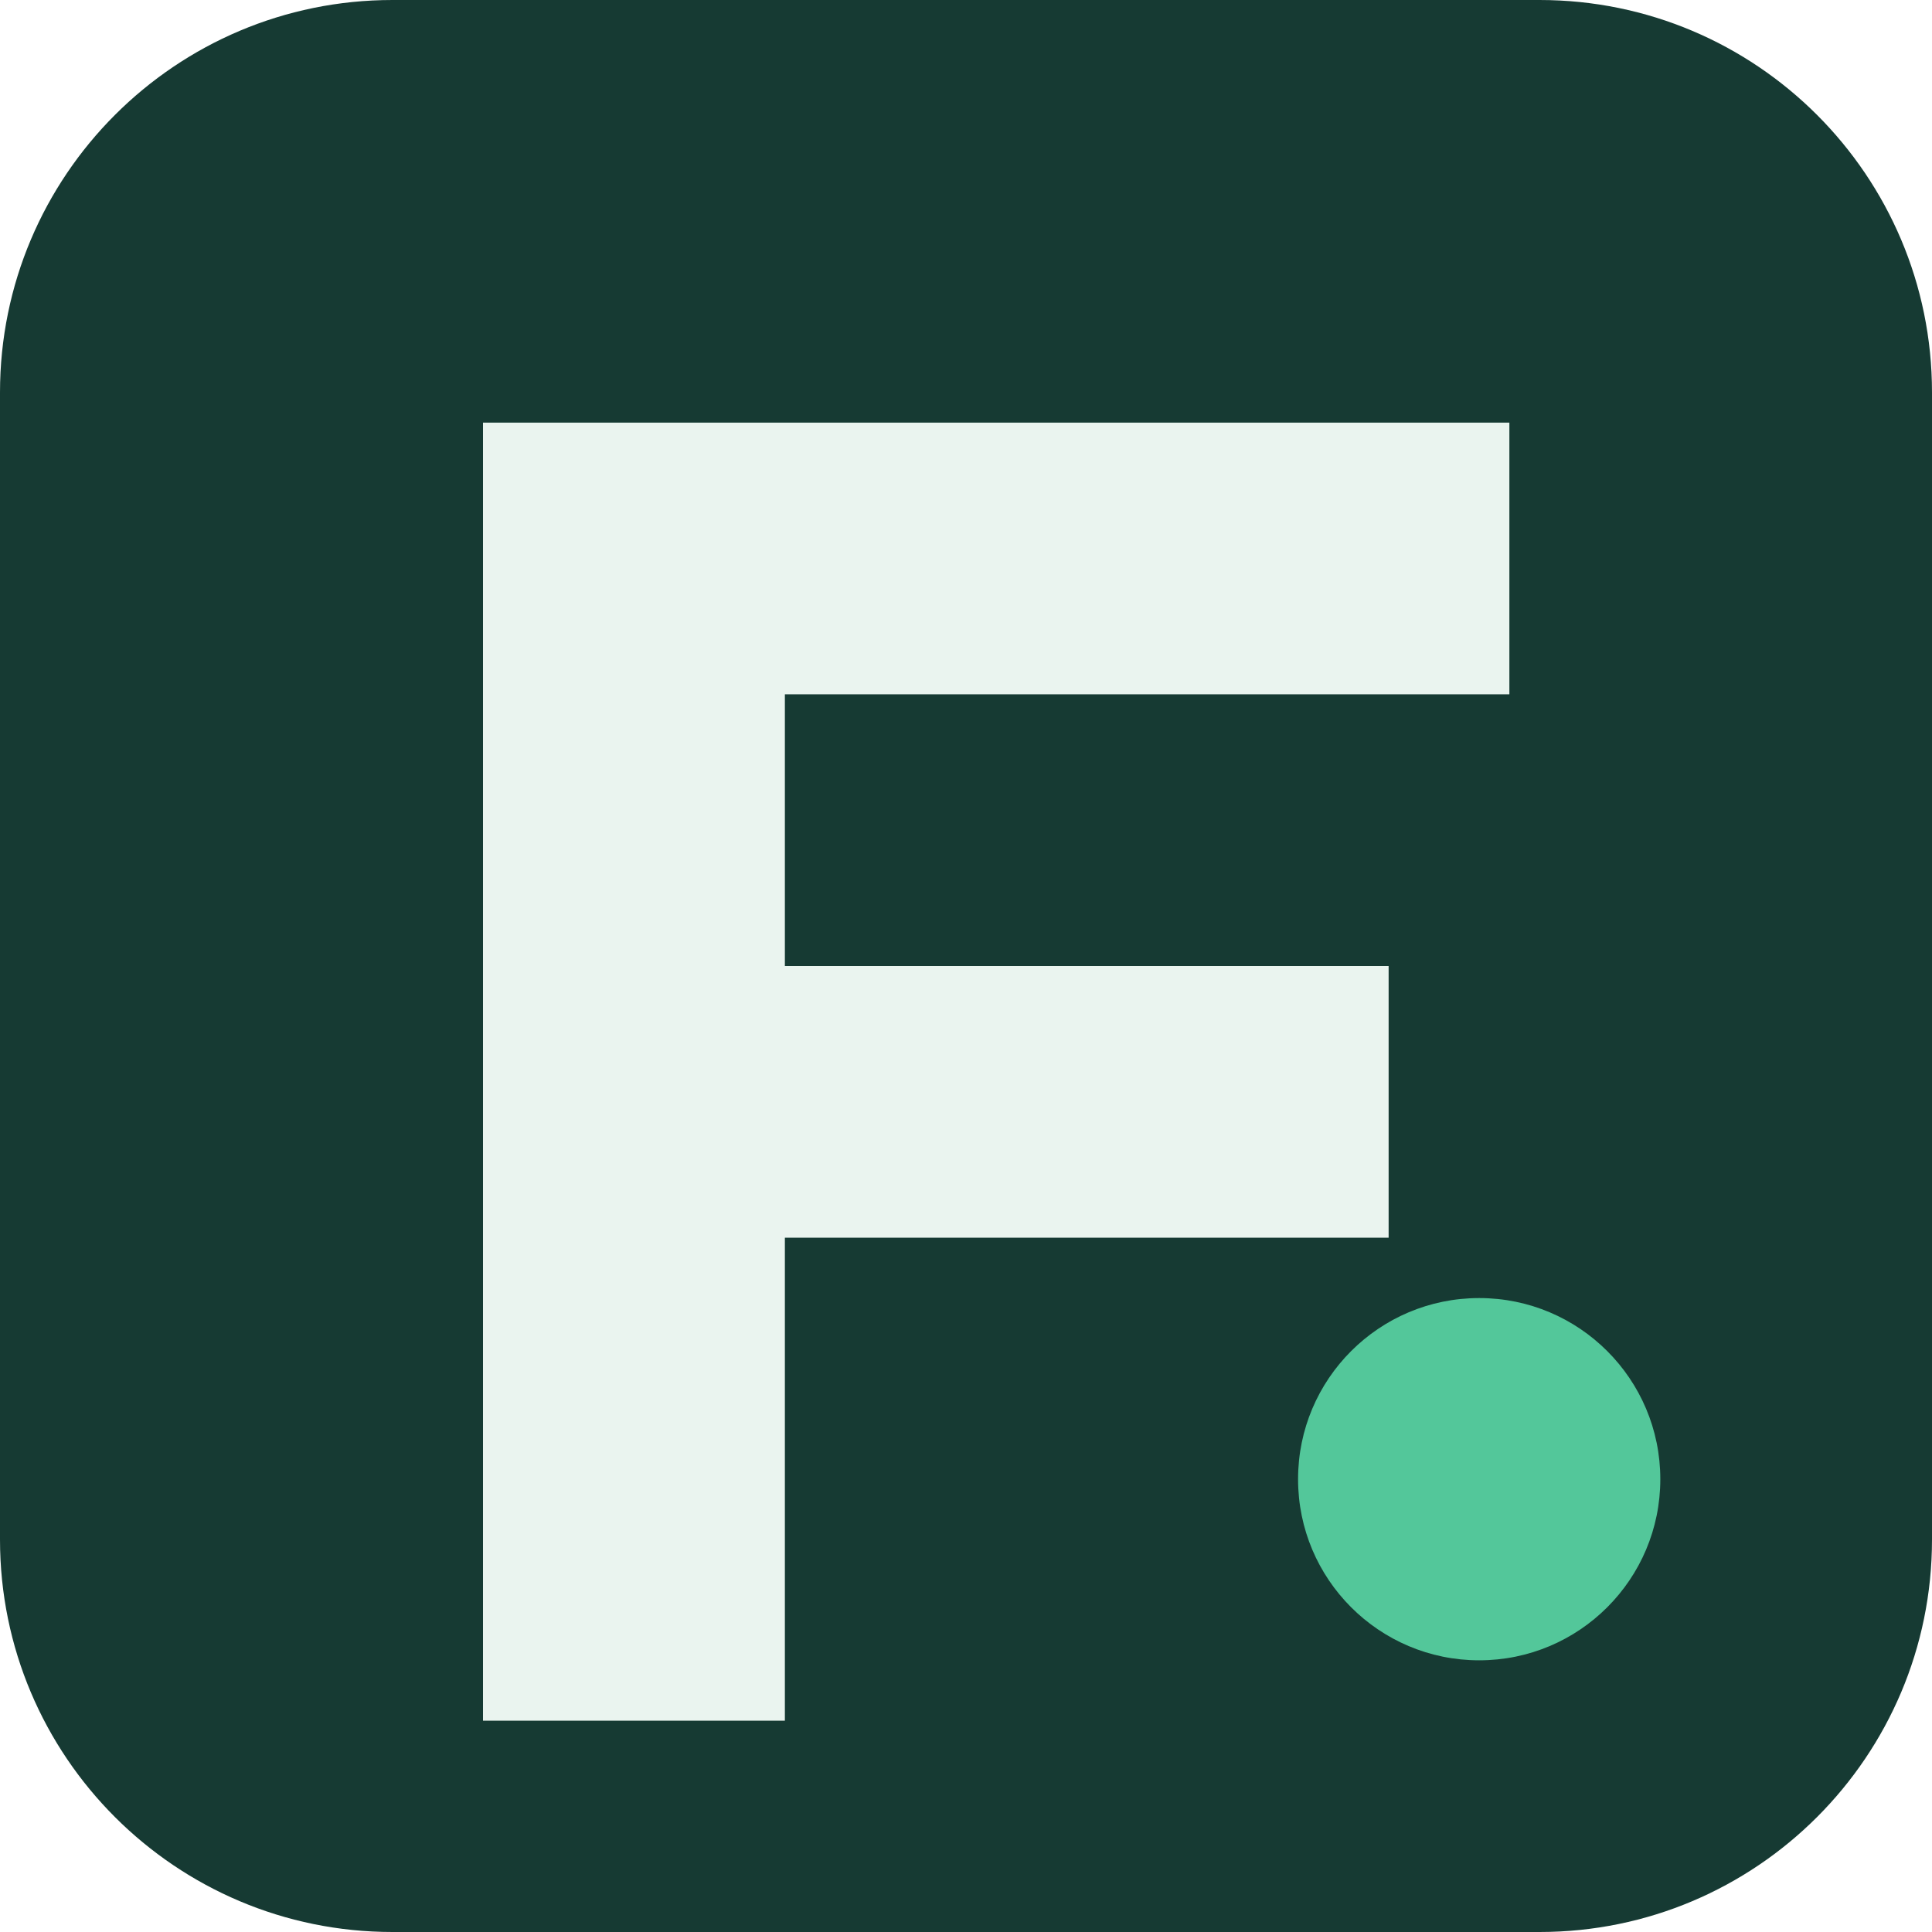
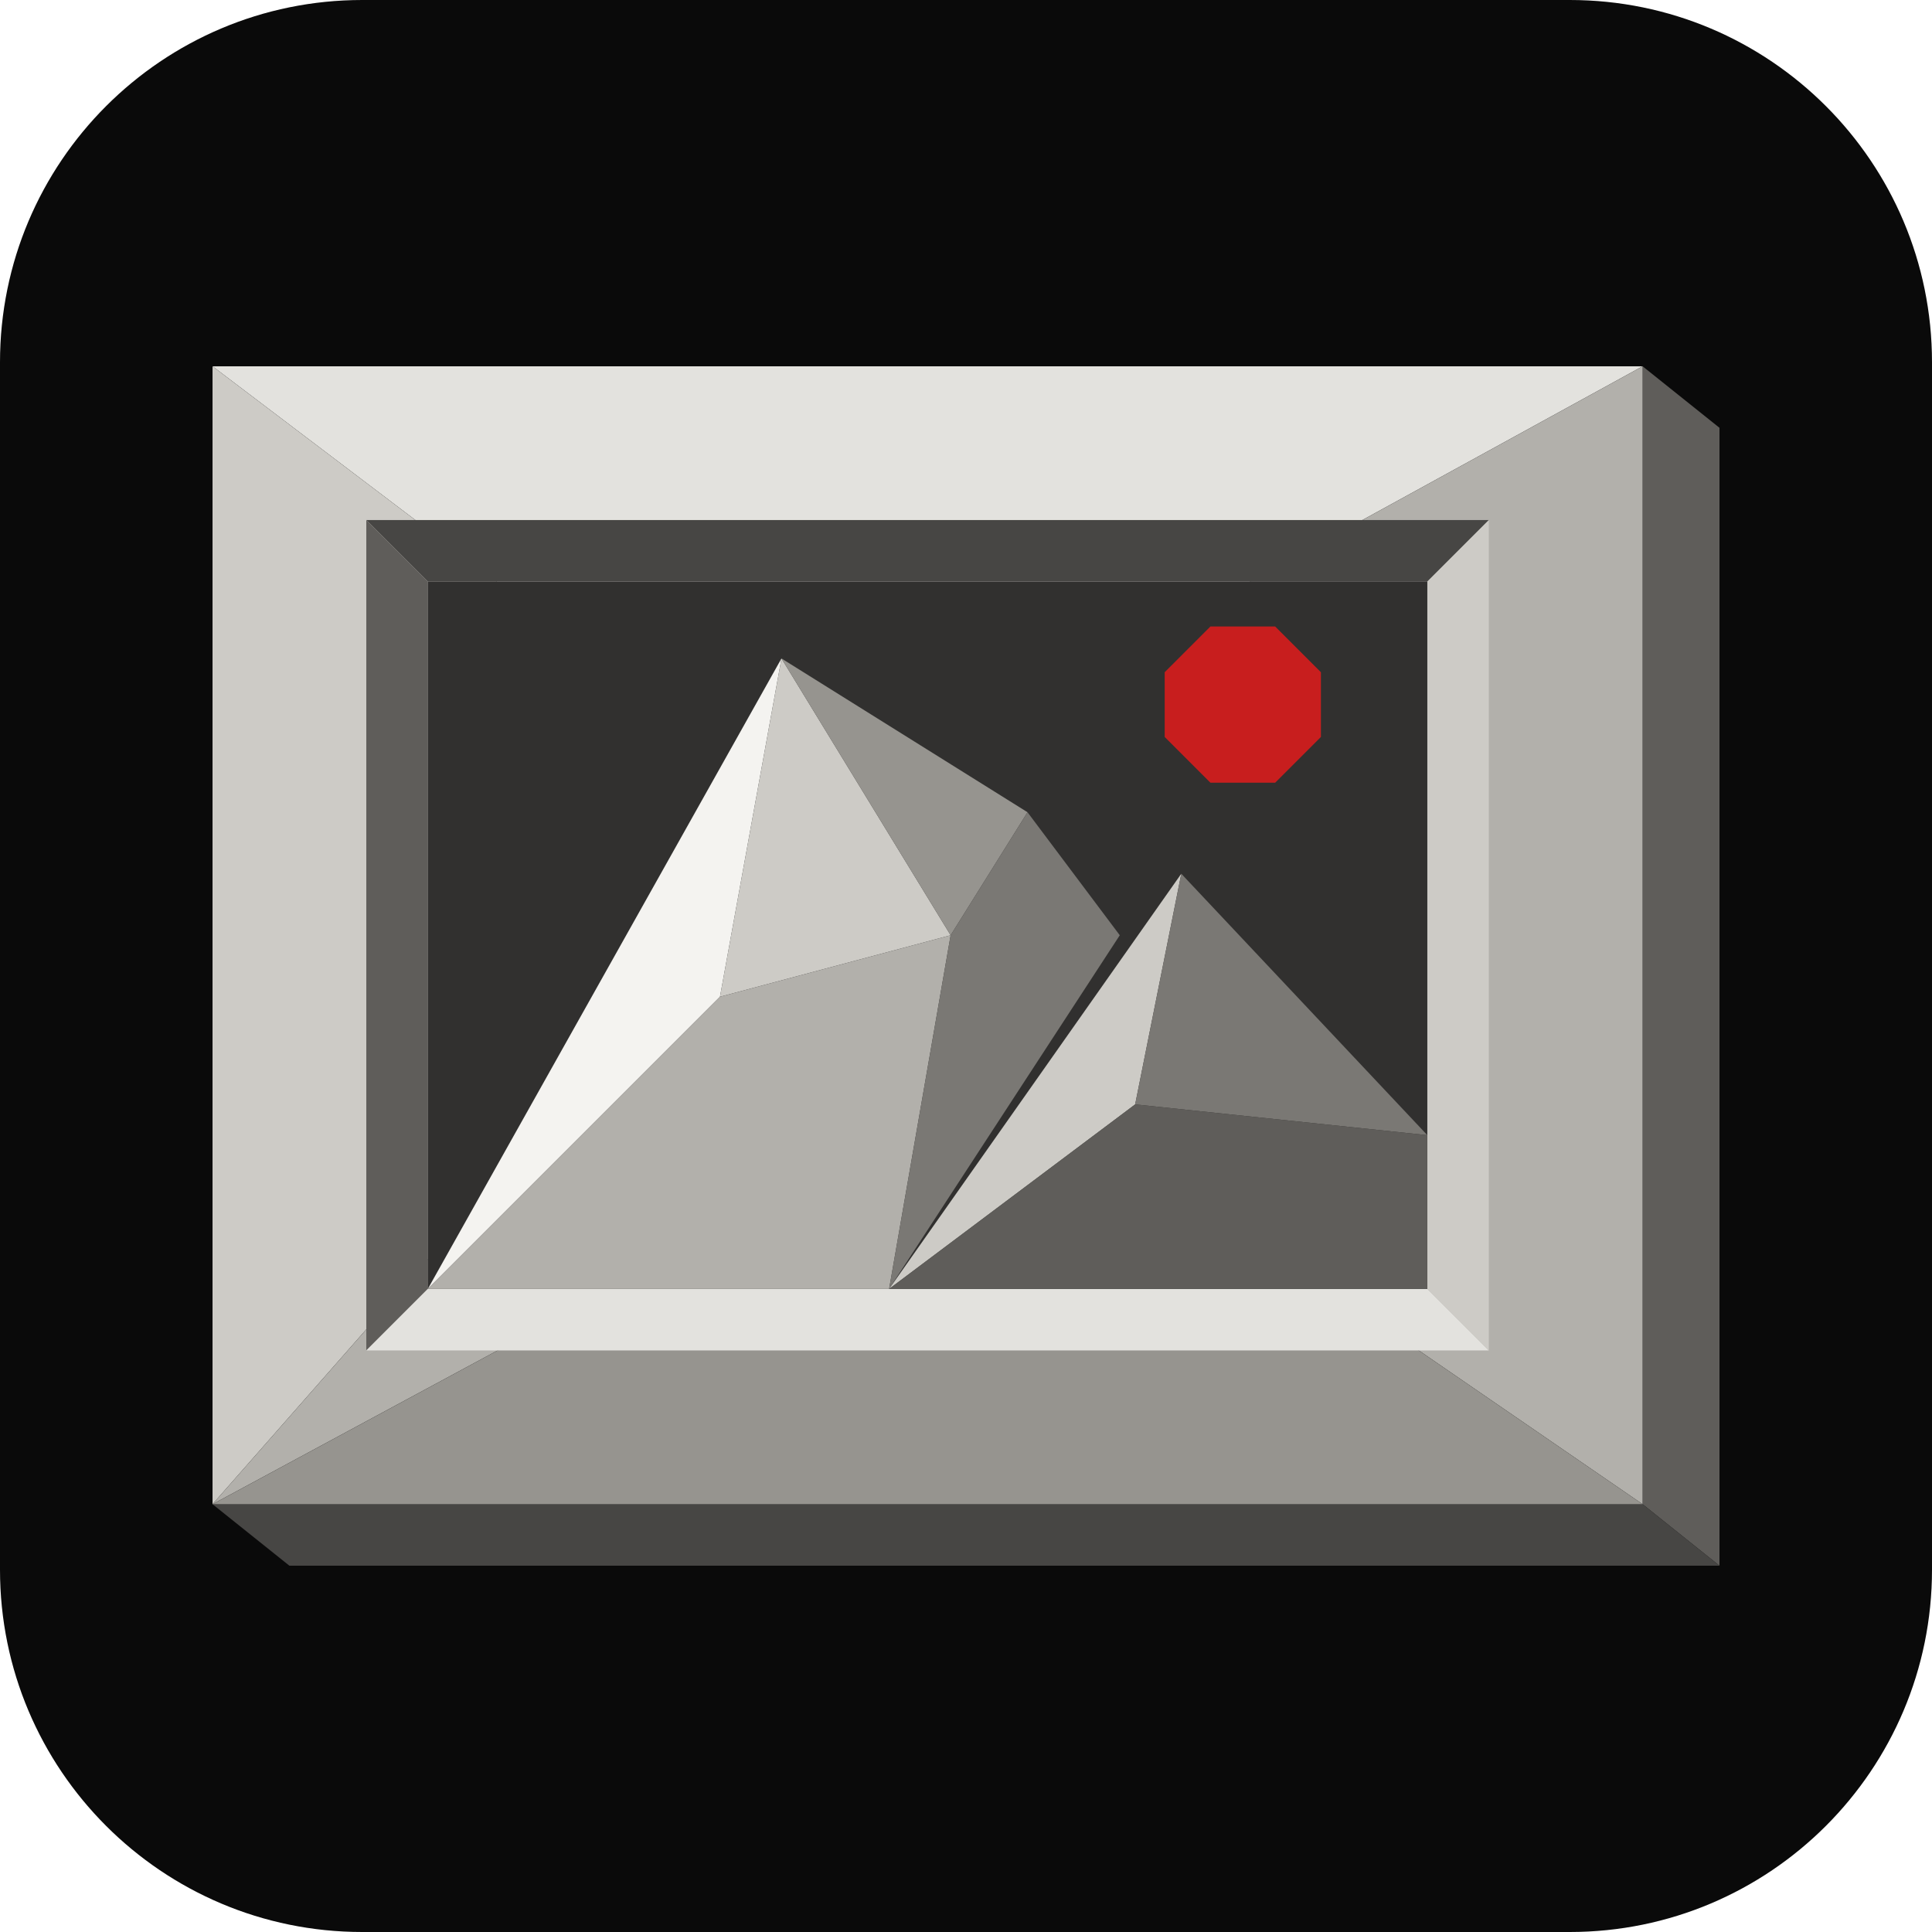
- <svg xmlns="http://www.w3.org/2000/svg" viewBox="0 0 512 512">
-   <rect width="512" height="512" rx="104" fill="#163a33" />
-   <path d="M128 112h272v72H208v72h160v72H208v128h-80z" fill="#eaf4ef" />
-   <circle cx="392" cy="392" r="48" fill="#53c79a" />
+ <svg xmlns="http://www.w3.org/2000/svg" width="1024" height="1024" viewBox="0 0 1024 1024">
+   <rect width="1024" height="1024" rx="192" fill="#0a0a0a" />
+   <g transform="translate(-9.61 -9.61) scale(4.0751)" stroke="none">
+     <polygon fill="#5F5D5A" points="216 50 226 58 226 206 216 198" />
+     <polygon fill="#474644" points="30 198 216 198 226 206 40 206" />
+     <polygon fill="#E3E2DE" points="30 50 216 50 216 50 108.1 109.2" />
+     <polygon fill="#CDCBC6" points="30 50 108.1 109.2 30 198" />
+     <polygon fill="#B2B0AB" points="108.1 109.2 134.2 141.8 30 198" />
+     <polygon fill="#B2B0AB" points="216 50 216 198 134.2 141.8 108.1 109.2" />
+     <polygon fill="#96948F" points="30 198 134.2 141.8 216 198" />
+     <polygon fill="#474644" points="50 70 196 70 188 78 58 78" />
+     <polygon fill="#5F5D5A" points="50 70 58 78 58 170 50 178" />
+     <polygon fill="#E3E2DE" points="50 178 58 170 188 170 196 178" />
+     <polygon fill="#CDCBC6" points="196 70 196 178 188 170 188 78" />
+     <polygon fill="#31302F" points="58 78 188 78 188 170 58 170" />
+     <polygon fill="#F4F3F0" points="104 88 96 132 58 170" />
+     <polygon fill="#CDCBC6" points="104 88 126 124 96 132" />
+     <polygon fill="#96948F" points="104 88 136 108 126 124" />
+     <polygon fill="#B2B0AB" points="96 132 126 124 118 170 58 170" />
+     <polygon fill="#7A7874" points="126 124 136 108 148 124 118 170" />
+     <polygon fill="#CDCBC6" points="156 116 150 146 118 170" />
+     <polygon fill="#7A7874" points="156 116 188 150 150 146" />
+     <polygon fill="#5F5D5A" points="150 146 188 150 188 170 118 170" />
+     <polygon fill="#C81E1E" points="174.16 98.21 168.21 104.16 159.79 104.16 153.84 98.21 153.84 89.79 159.79 83.84 168.21 83.84 174.16 89.79" />
+   </g>
</svg>
